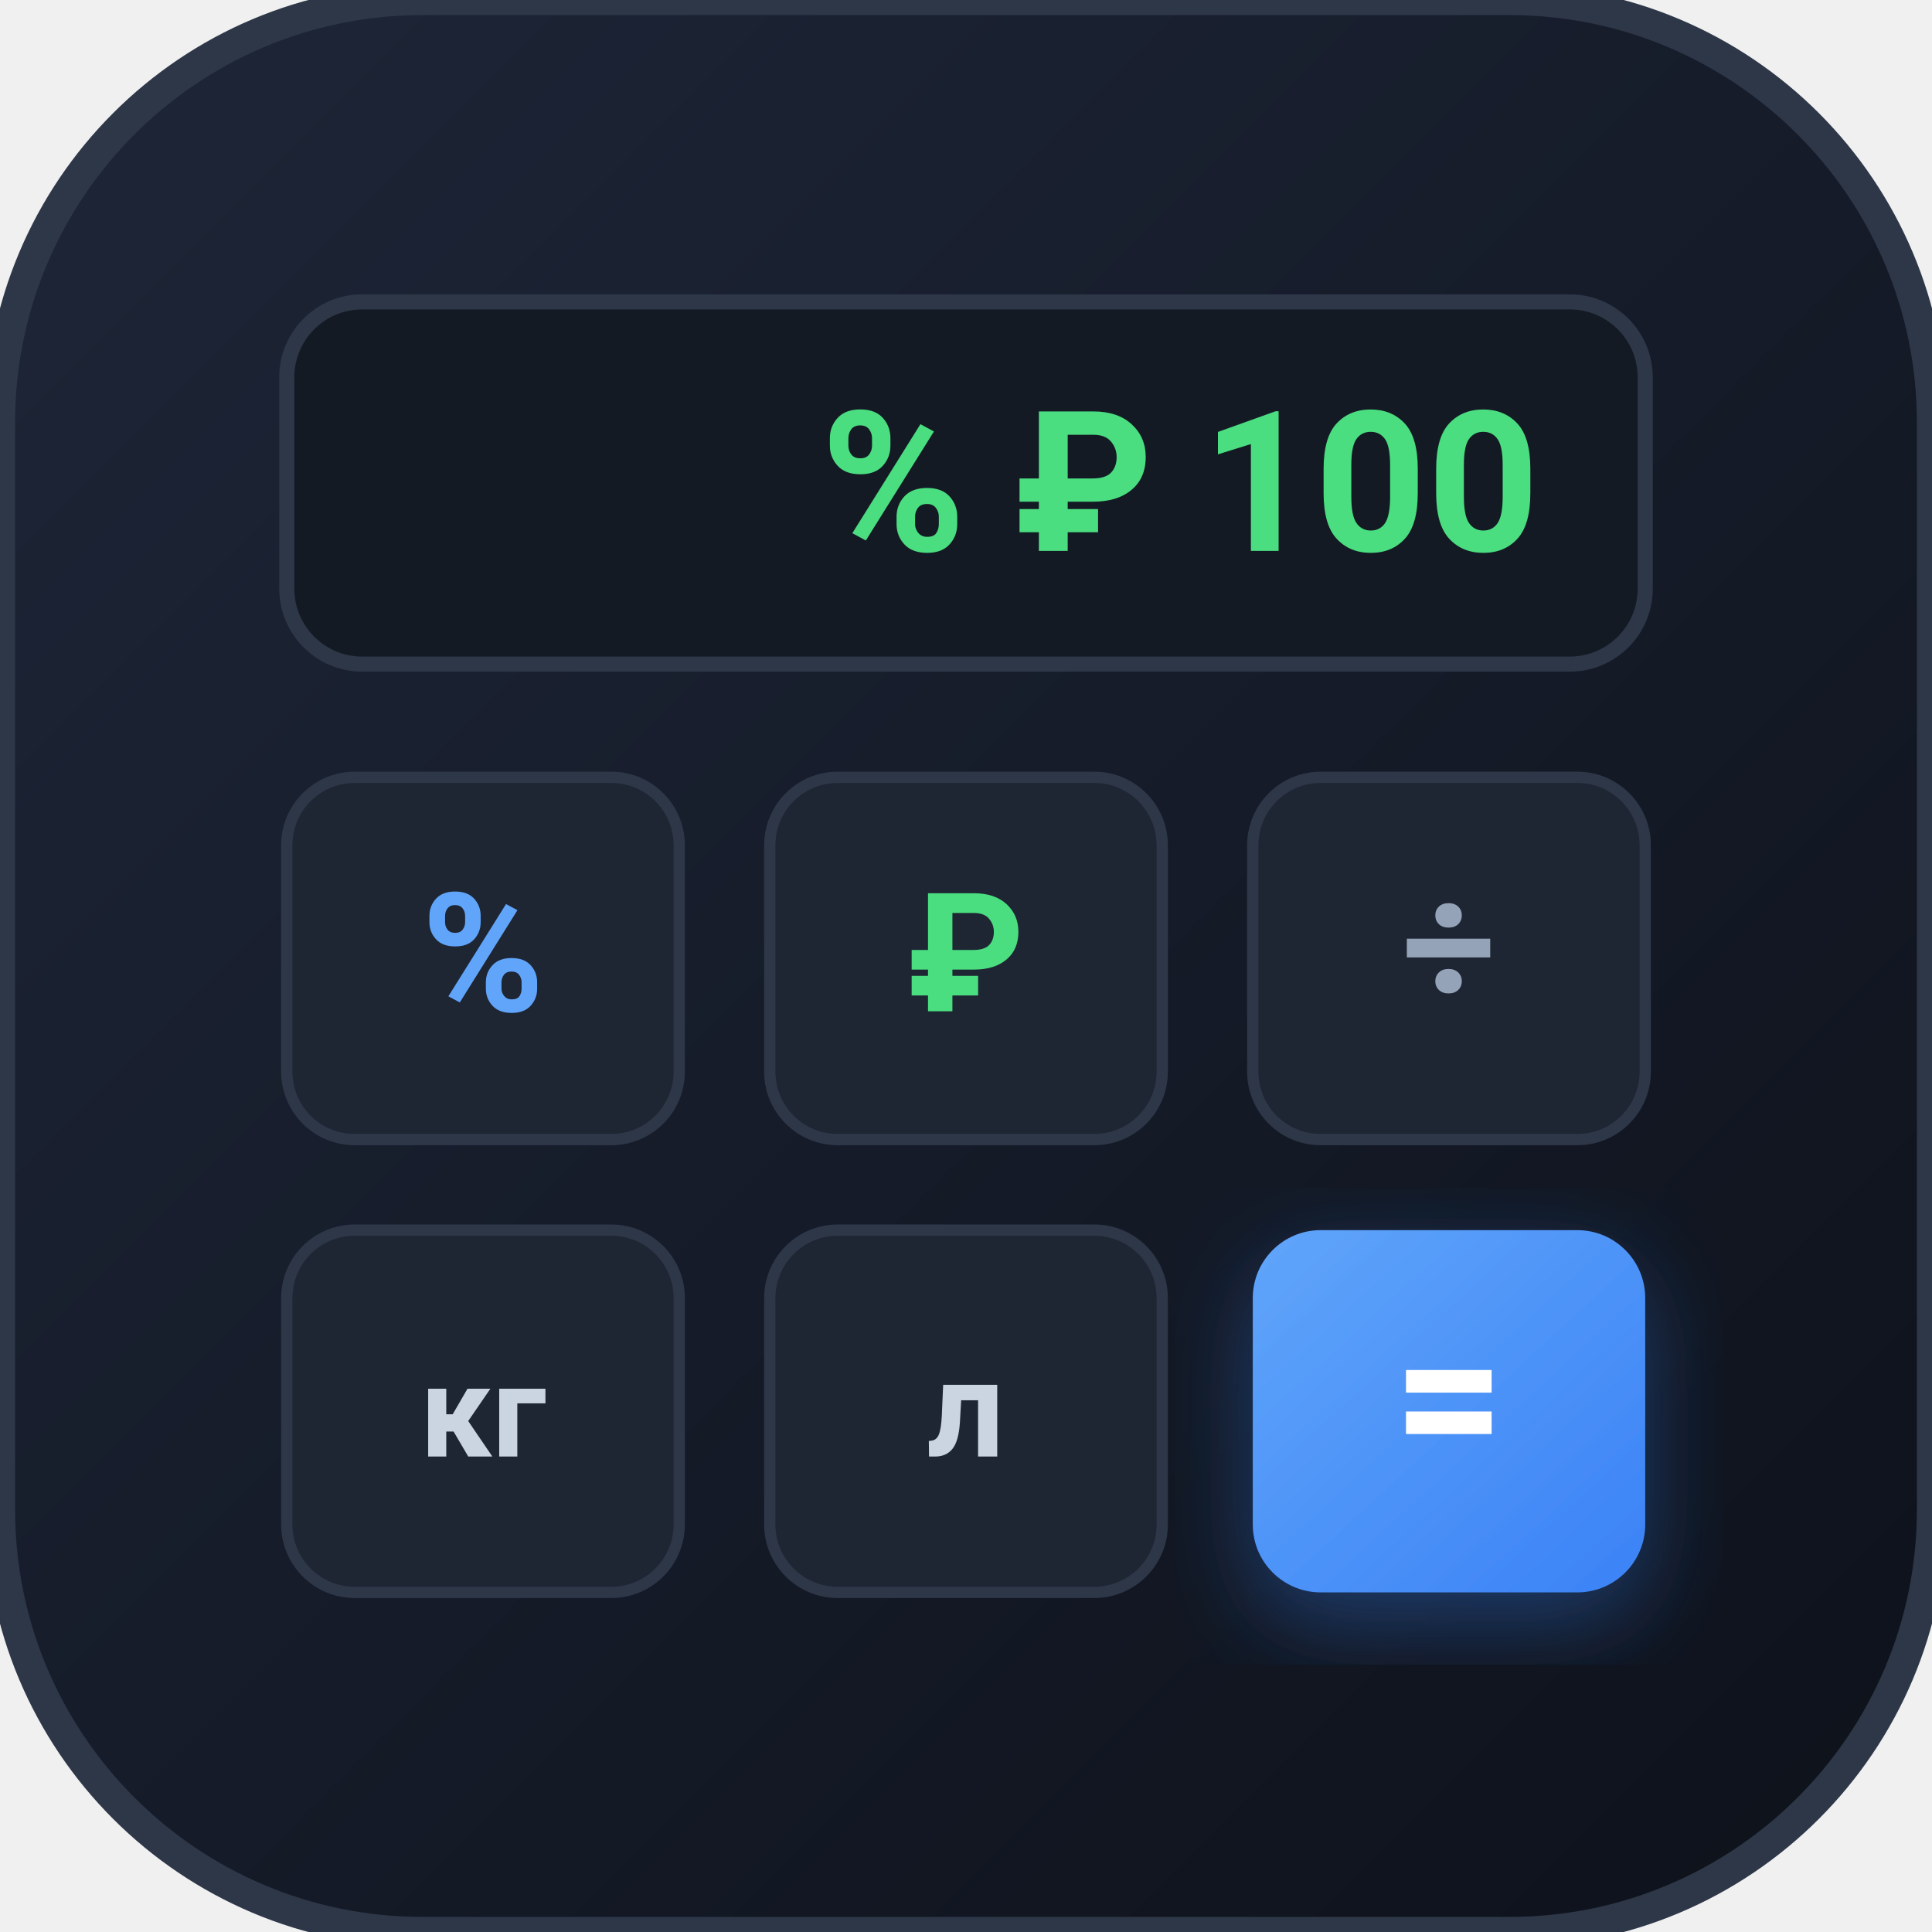
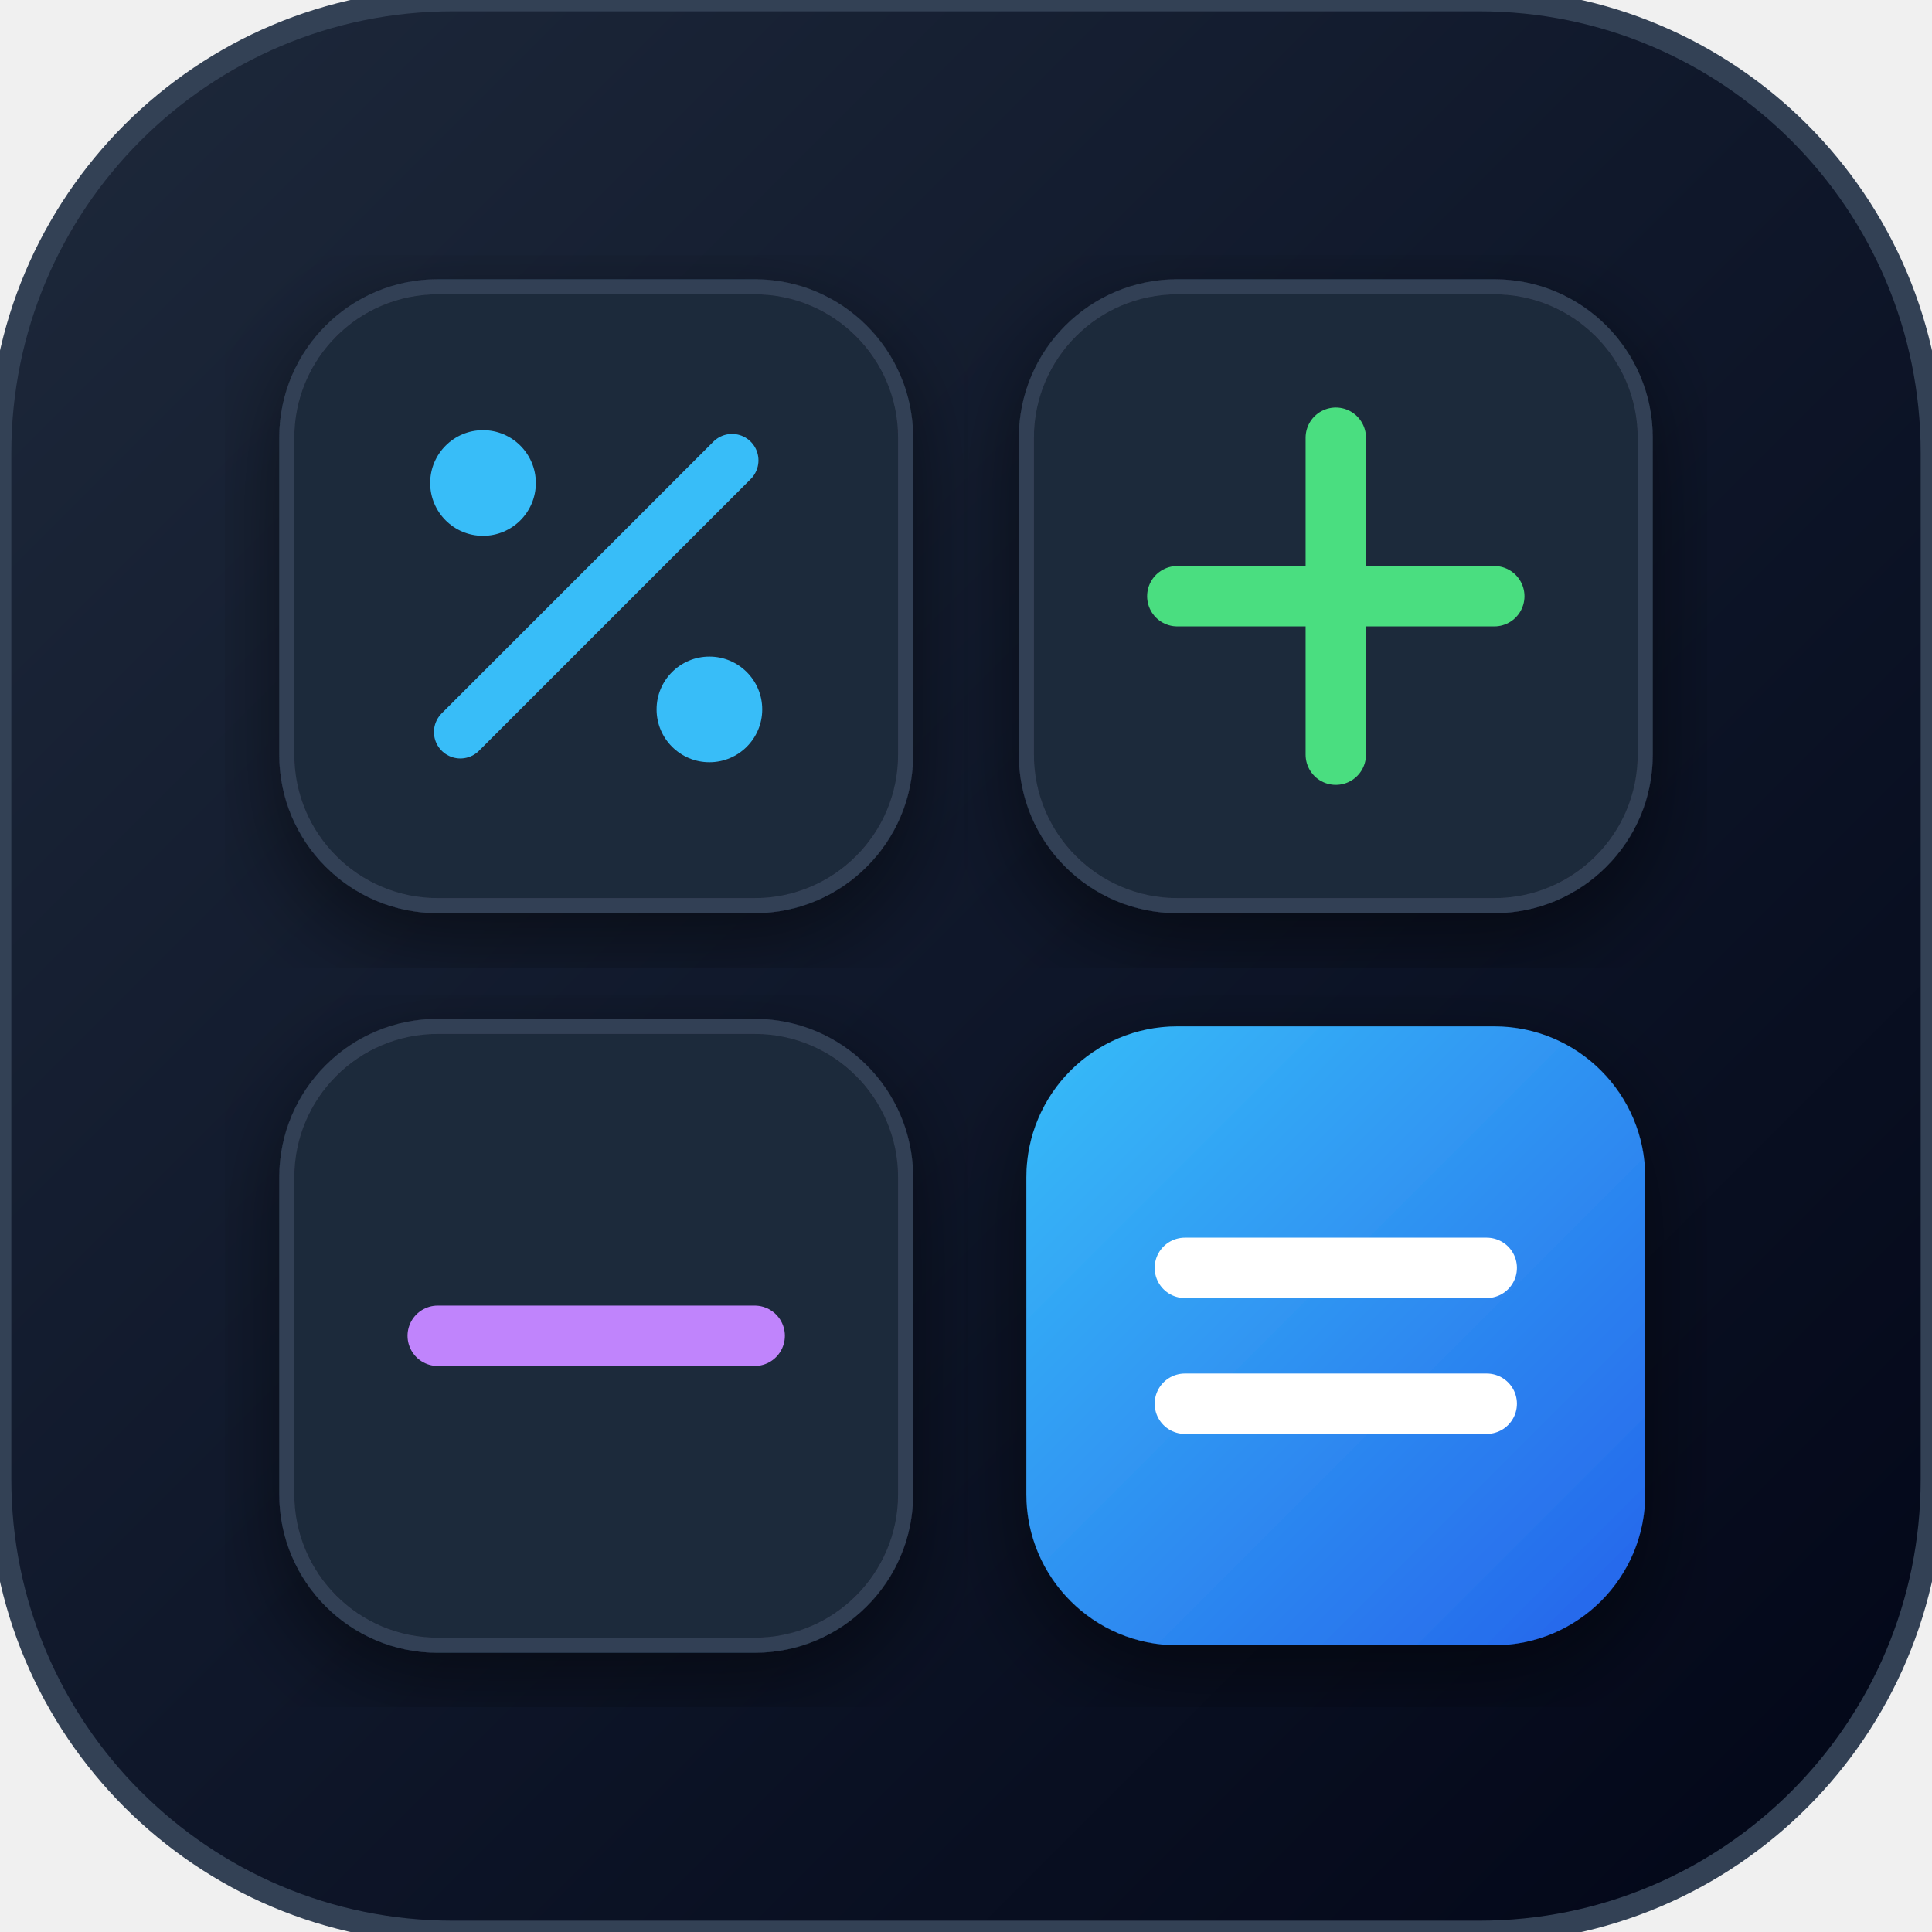
<svg xmlns="http://www.w3.org/2000/svg" viewBox="0 0 512 512">
  <defs>
-     <linearGradient id="bgGrad" x1="0%" y1="0%" x2="100%" y2="100%">
-       <stop offset="0%" stop-color="#1e2638" />
-       <stop offset="100%" stop-color="#0d111a" />
+     <linearGradient id="bg" x1="0%" y1="0%" x2="100%" y2="100%">
+       <stop offset="0%" stop-color="#1e293b" />
+       <stop offset="50%" stop-color="#0f172a" />
+       <stop offset="100%" stop-color="#020617" />
    </linearGradient>
-     <linearGradient id="accentGrad" x1="0%" y1="0%" x2="100%" y2="100%">
-       <stop offset="0%" stop-color="#60a5fa" />
-       <stop offset="100%" stop-color="#3b82f6" />
+     <linearGradient id="blueG" x1="0%" y1="0%" x2="100%" y2="100%">
+       <stop offset="0%" stop-color="#38bdf8" />
+       <stop offset="100%" stop-color="#2563eb" />
    </linearGradient>
-     <linearGradient id="greenGrad" x1="0%" y1="0%" x2="100%" y2="100%">
+     <linearGradient id="greenG" x1="0%" y1="0%" x2="100%" y2="100%">
      <stop offset="0%" stop-color="#4ade80" />
-       <stop offset="100%" stop-color="#22c55e" />
+       <stop offset="100%" stop-color="#16a34a" />
    </linearGradient>
-     <filter id="glow" x="-20%" y="-20%" width="140%" height="140%">
-       <feDropShadow dx="0" dy="8" stdDeviation="12" flood-color="#3b82f6" flood-opacity="0.35" />
+     <linearGradient id="purpleG" x1="0%" y1="0%" x2="100%" y2="100%">
+       <stop offset="0%" stop-color="#a855f7" />
+       <stop offset="100%" stop-color="#7c3aed" />
+     </linearGradient>
+     <filter id="shadow" x="-10%" y="-10%" width="120%" height="120%">
+       <feDropShadow dx="0" dy="8" stdDeviation="12" flood-color="#000000" flood-opacity="0.5" />
    </filter>
  </defs>
-   <rect width="512" height="512" rx="112" fill="url(#bgGrad)" stroke="#2d3748" stroke-width="8" />
-   <rect x="76" y="80" width="360" height="96" rx="20" fill="#141a24" stroke="#2d3748" stroke-width="4" />
-   <text x="408" y="146" font-family="-apple-system, BlinkMacSystemFont, Segoe UI, Roboto, sans-serif" font-size="52" font-weight="700" fill="#4ade80" text-anchor="end">% ₽ 100</text>
-   <g transform="translate(76, 206)">
-     <rect x="0" y="0" width="104" height="96" rx="18" fill="#1e2533" stroke="#2d3748" stroke-width="3" />
-     <text x="52" y="62" font-family="-apple-system, BlinkMacSystemFont, Segoe UI, Roboto, sans-serif" font-size="44" font-weight="700" fill="#60a5fa" text-anchor="middle">%</text>
-     <rect x="128" y="0" width="104" height="96" rx="18" fill="#1e2533" stroke="#2d3748" stroke-width="3" />
-     <text x="180" y="62" font-family="-apple-system, BlinkMacSystemFont, Segoe UI, Roboto, sans-serif" font-size="44" font-weight="700" fill="#4ade80" text-anchor="middle">₽</text>
-     <rect x="256" y="0" width="104" height="96" rx="18" fill="#1e2533" stroke="#2d3748" stroke-width="3" />
-     <text x="308" y="60" font-family="-apple-system, BlinkMacSystemFont, Segoe UI, Roboto, sans-serif" font-size="44" font-weight="700" fill="#94a3b8" text-anchor="middle">÷</text>
-     <rect x="0" y="120" width="104" height="96" rx="18" fill="#1e2533" stroke="#2d3748" stroke-width="3" />
-     <text x="52" y="180" font-family="-apple-system, BlinkMacSystemFont, Segoe UI, Roboto, sans-serif" font-size="34" font-weight="700" fill="#cbd5e1" text-anchor="middle">кг</text>
-     <rect x="128" y="120" width="104" height="96" rx="18" fill="#1e2533" stroke="#2d3748" stroke-width="3" />
-     <text x="180" y="180" font-family="-apple-system, BlinkMacSystemFont, Segoe UI, Roboto, sans-serif" font-size="36" font-weight="700" fill="#cbd5e1" text-anchor="middle">л</text>
-     <rect x="256" y="120" width="104" height="96" rx="18" fill="url(#accentGrad)" filter="url(#glow)" />
-     <text x="308" y="182" font-family="-apple-system, BlinkMacSystemFont, Segoe UI, Roboto, sans-serif" font-size="52" font-weight="700" fill="#ffffff" text-anchor="middle">=</text>
-   </g>
+   <rect width="512" height="512" rx="120" fill="url(#bg)" stroke="#334155" stroke-width="6" />
+   <rect x="76" y="76" width="164" height="164" rx="40" fill="#1e293b" stroke="#334155" stroke-width="4" filter="url(#shadow)" />
+   <circle cx="128" cy="128" r="14" fill="#38bdf8" />
+   <circle cx="188" cy="188" r="14" fill="#38bdf8" />
+   <line x1="194" y1="122" x2="122" y2="194" stroke="#38bdf8" stroke-width="14" stroke-linecap="round" />
+   <rect x="272" y="76" width="164" height="164" rx="40" fill="#1e293b" stroke="#334155" stroke-width="4" filter="url(#shadow)" />
+   <line x1="354" y1="116" x2="354" y2="200" stroke="#4ade80" stroke-width="16" stroke-linecap="round" />
+   <line x1="312" y1="158" x2="396" y2="158" stroke="#4ade80" stroke-width="16" stroke-linecap="round" />
+   <rect x="76" y="272" width="164" height="164" rx="40" fill="#1e293b" stroke="#334155" stroke-width="4" filter="url(#shadow)" />
+   <line x1="116" y1="354" x2="200" y2="354" stroke="#c084fc" stroke-width="16" stroke-linecap="round" />
+   <rect x="272" y="272" width="164" height="164" rx="40" fill="url(#blueG)" filter="url(#shadow)" />
+   <line x1="314" y1="336" x2="394" y2="336" stroke="#ffffff" stroke-width="16" stroke-linecap="round" />
+   <line x1="314" y1="372" x2="394" y2="372" stroke="#ffffff" stroke-width="16" stroke-linecap="round" />
</svg>
